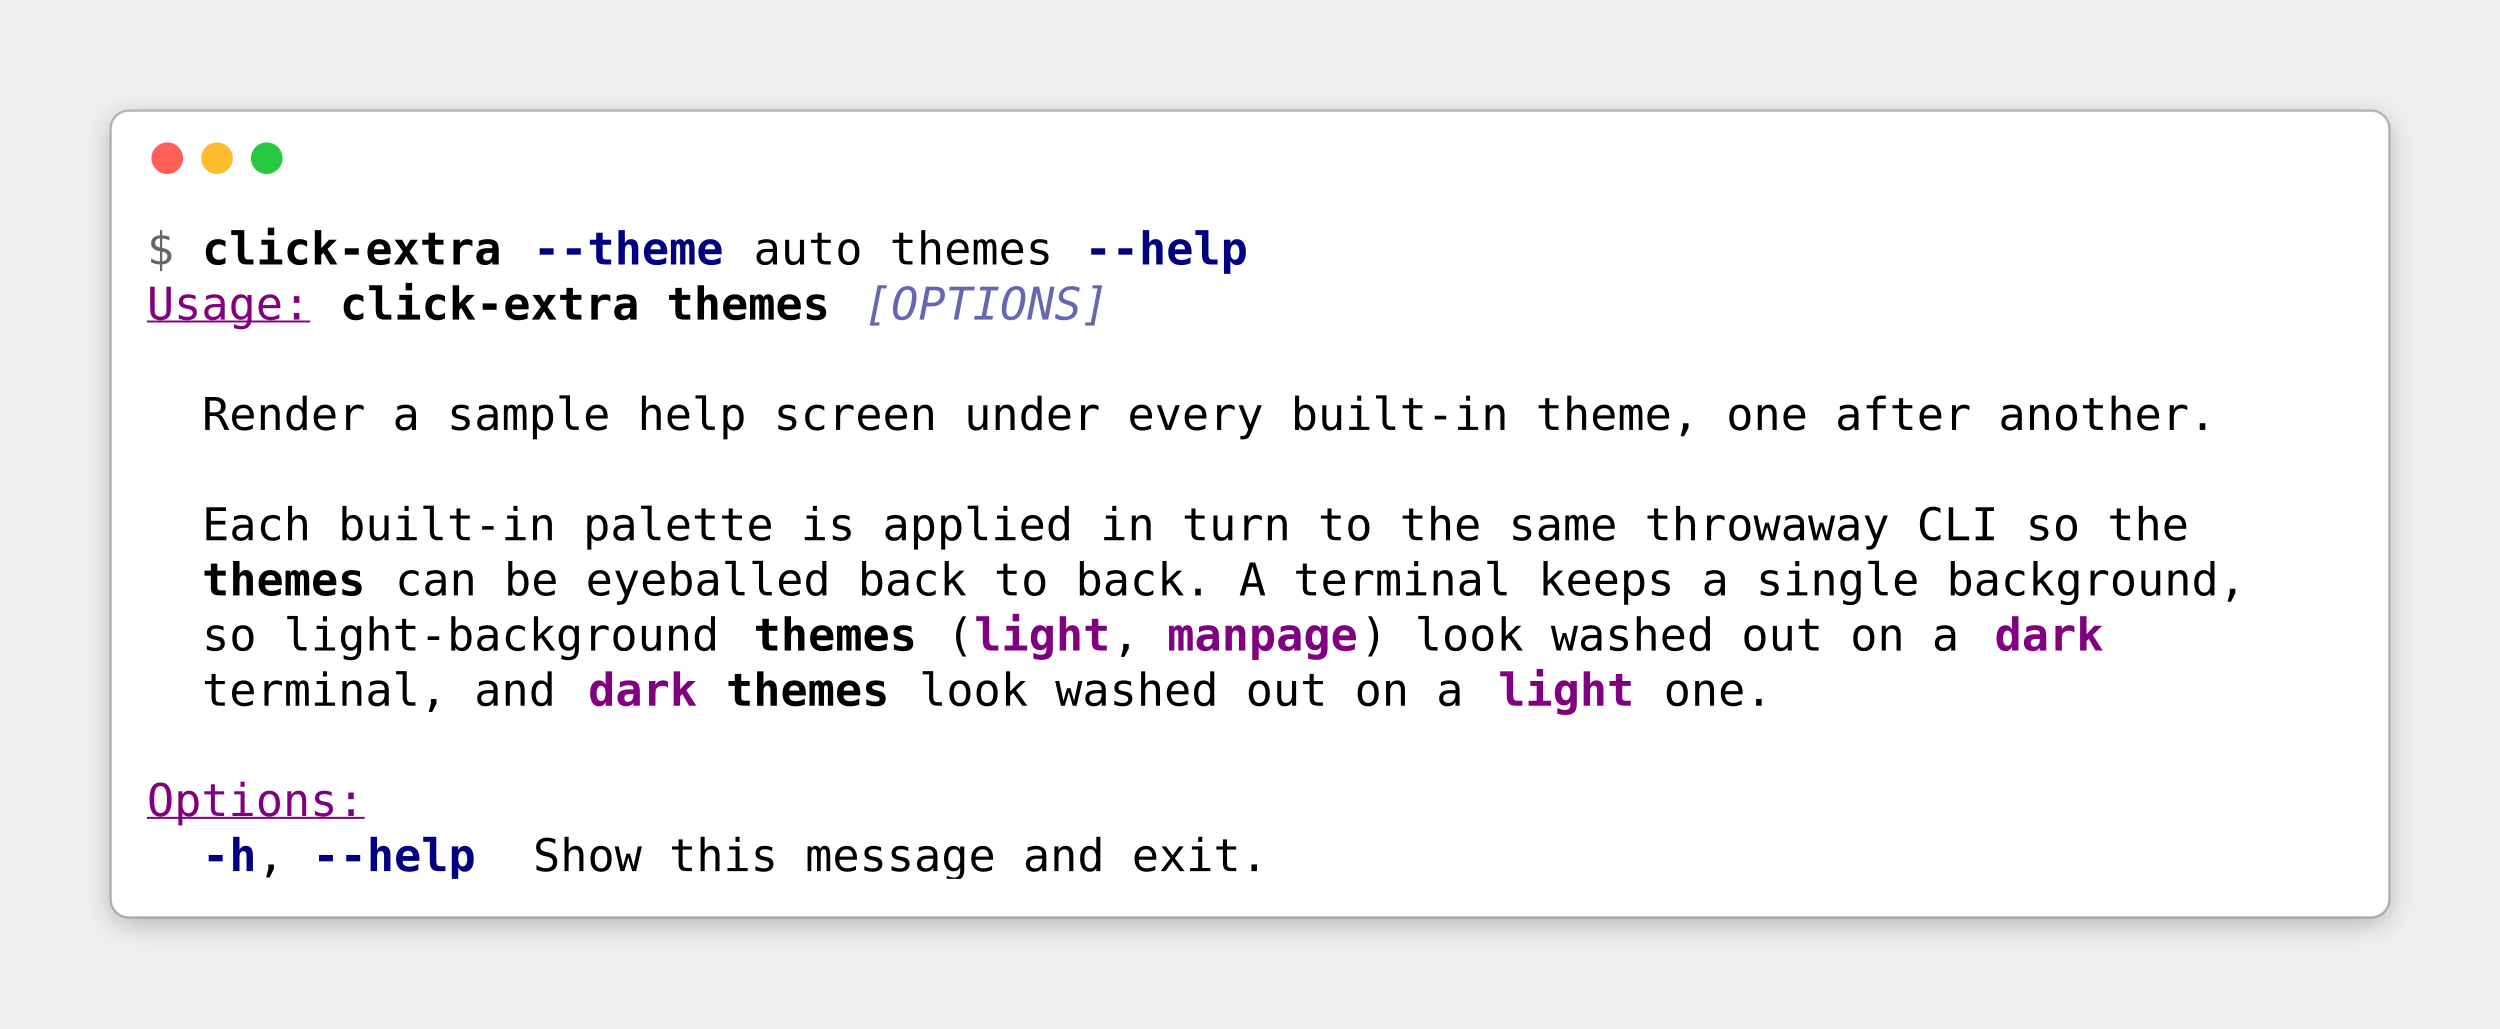
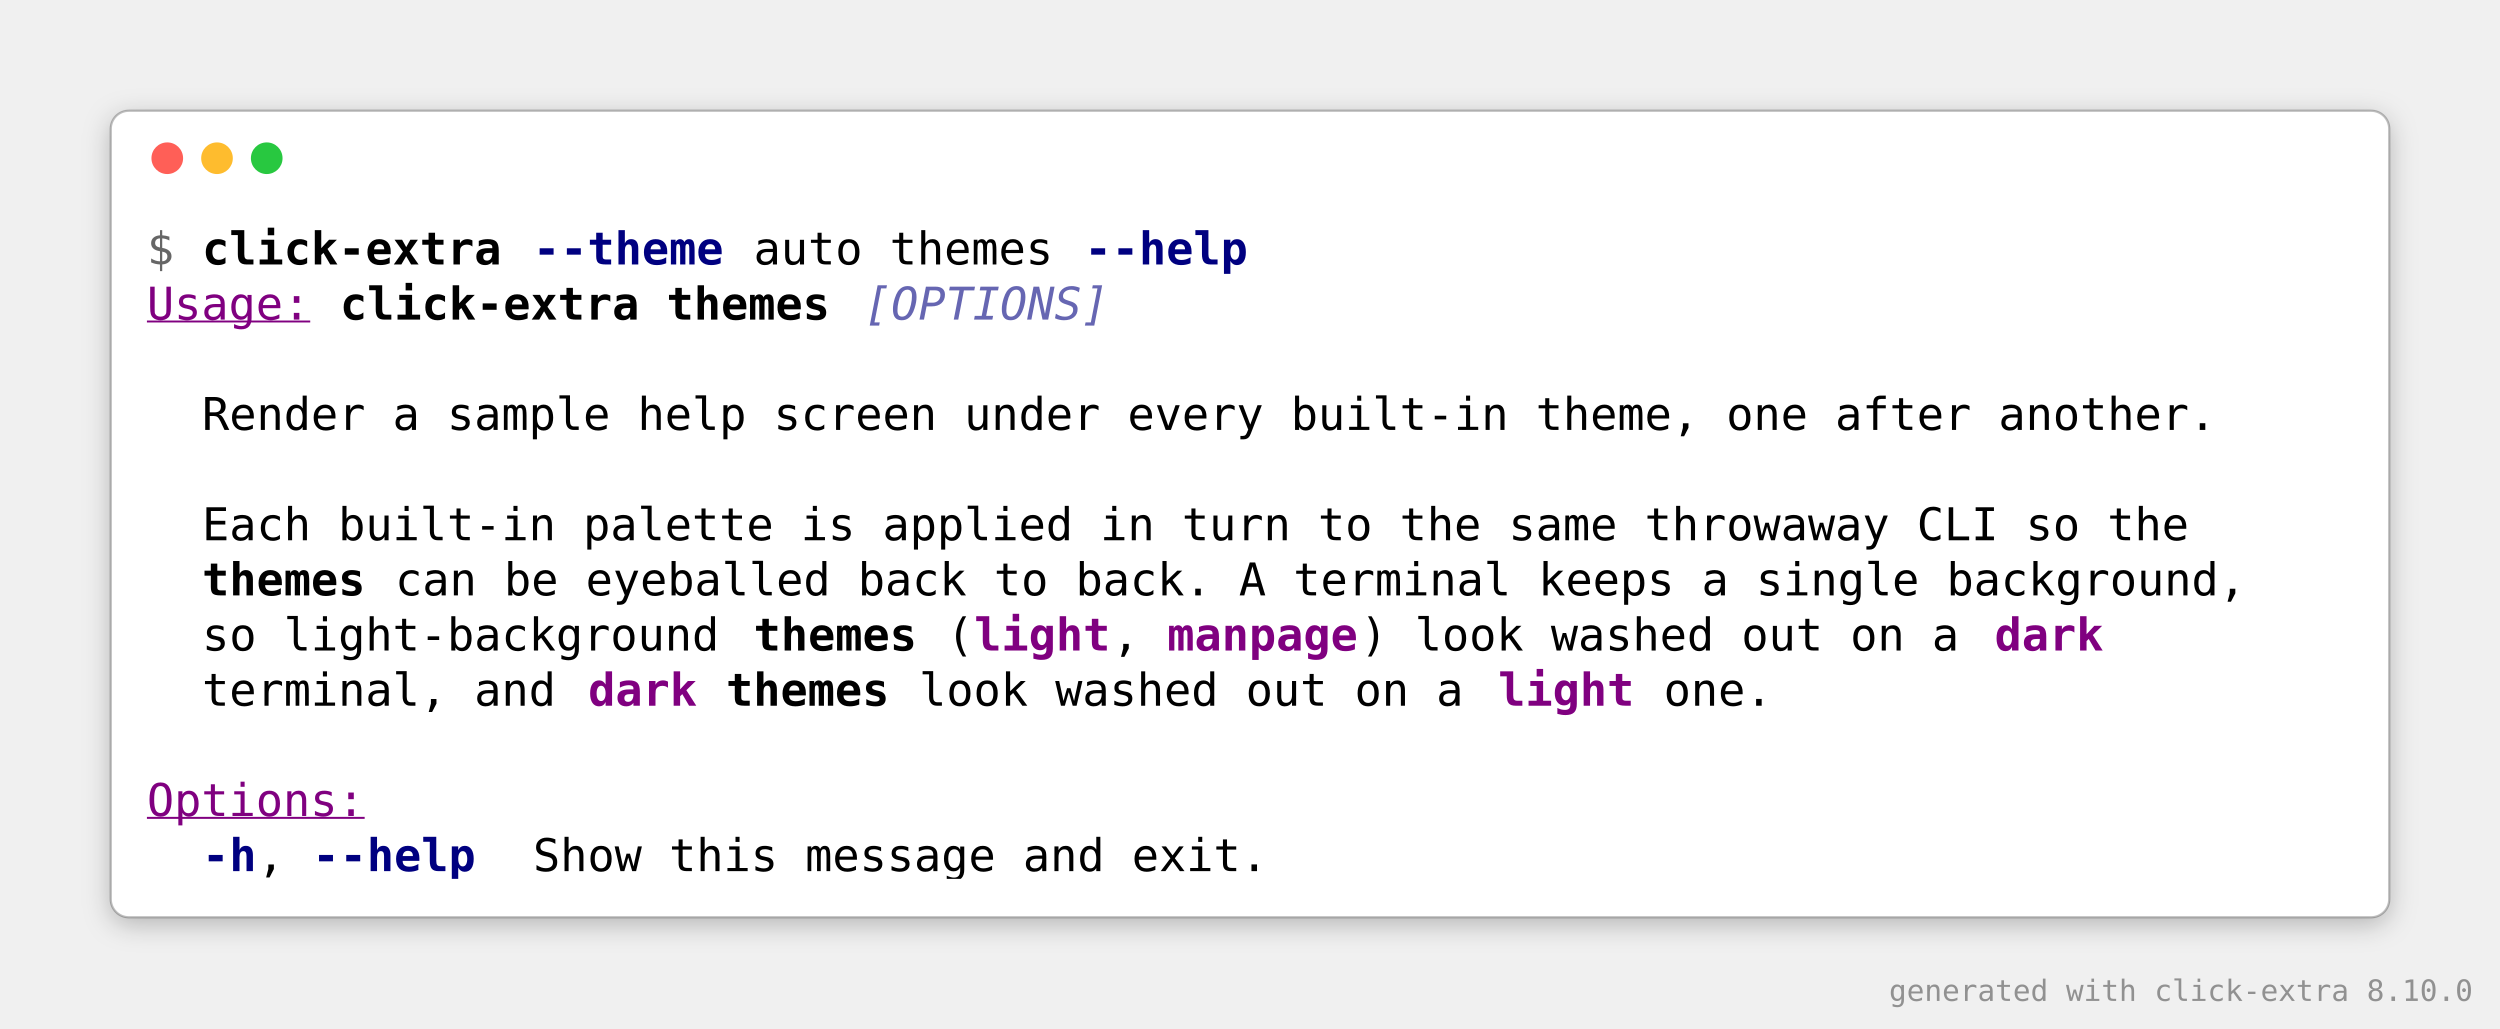
<svg xmlns="http://www.w3.org/2000/svg" class="rich-terminal" viewBox="0 0 1106 454.8">
  <style>

    @font-face {
        font-family: "Fira Code";
        src: local("FiraCode-Regular"),
                url("https://cdnjs.cloudflare.com/ajax/libs/firacode/6.2.0/woff2/FiraCode-Regular.woff2") format("woff2"),
                url("https://cdnjs.cloudflare.com/ajax/libs/firacode/6.2.0/woff/FiraCode-Regular.woff") format("woff");
        font-style: normal;
        font-weight: 400;
    }
    @font-face {
        font-family: "Fira Code";
        src: local("FiraCode-Bold"),
                url("https://cdnjs.cloudflare.com/ajax/libs/firacode/6.2.0/woff2/FiraCode-Bold.woff2") format("woff2"),
                url("https://cdnjs.cloudflare.com/ajax/libs/firacode/6.2.0/woff/FiraCode-Bold.woff") format("woff");
        font-style: bold;
        font-weight: 700;
    }

    .auto-theme-light-screen-matrix {
        font-family: Fira Code, monospace;
        font-size: 20px;
        line-height: 24.4px;
        font-variant-east-asian: full-width;
    }

    .auto-theme-light-screen-title {
        font-size: 18px;
        font-weight: bold;
        font-family: arial;
    }

    .auto-theme-light-screen-r1 { fill: #666666 }
.auto-theme-light-screen-r2 { fill: #000000 }
.auto-theme-light-screen-r3 { fill: #000000;font-weight: bold }
.auto-theme-light-screen-r4 { fill: #000080;font-weight: bold }
.auto-theme-light-screen-r5 { fill: #800080;text-decoration: underline; }
.auto-theme-light-screen-r6 { fill: #6666b2;font-style: italic; }
.auto-theme-light-screen-r7 { fill: #800080;font-weight: bold }
    </style>
  <defs>
    <clipPath id="auto-theme-light-screen-clip-terminal">
      <rect x="0" y="0" width="975.0" height="291.8" />
    </clipPath>
    <clipPath id="auto-theme-light-screen-line-0">
      <rect x="0" y="1.5" width="976" height="24.65" />
    </clipPath>
    <clipPath id="auto-theme-light-screen-line-1">
      <rect x="0" y="25.9" width="976" height="24.65" />
    </clipPath>
    <clipPath id="auto-theme-light-screen-line-2">
      <rect x="0" y="50.3" width="976" height="24.65" />
    </clipPath>
    <clipPath id="auto-theme-light-screen-line-3">
      <rect x="0" y="74.7" width="976" height="24.65" />
    </clipPath>
    <clipPath id="auto-theme-light-screen-line-4">
      <rect x="0" y="99.1" width="976" height="24.65" />
    </clipPath>
    <clipPath id="auto-theme-light-screen-line-5">
      <rect x="0" y="123.5" width="976" height="24.65" />
    </clipPath>
    <clipPath id="auto-theme-light-screen-line-6">
      <rect x="0" y="147.9" width="976" height="24.65" />
    </clipPath>
    <clipPath id="auto-theme-light-screen-line-7">
      <rect x="0" y="172.3" width="976" height="24.65" />
    </clipPath>
    <clipPath id="auto-theme-light-screen-line-8">
      <rect x="0" y="196.7" width="976" height="24.65" />
    </clipPath>
    <clipPath id="auto-theme-light-screen-line-9">
      <rect x="0" y="221.1" width="976" height="24.65" />
    </clipPath>
    <clipPath id="auto-theme-light-screen-line-10">
      <rect x="0" y="245.5" width="976" height="24.65" />
    </clipPath>
    <filter id="auto-theme-light-screen-shadow" x="-50%" y="-50%" width="200%" height="200%">
      <feDropShadow dx="0" dy="3" stdDeviation="6" flood-color="rgba(0,0,0,0.25)" />
    </filter>
  </defs>
  <g transform="translate(48, 48)">
    <rect fill="#ffffff" stroke="rgba(0,0,0,0.25)" stroke-width="1" x="1" y="1" width="1008" height="356.8" rx="8" filter="url(#auto-theme-light-screen-shadow)" />
    <g transform="translate(26,22)">
      <circle cx="0" cy="0" r="7" fill="#ff5f57" />
      <circle cx="22" cy="0" r="7" fill="#febc2e" />
      <circle cx="44" cy="0" r="7" fill="#28c840" />
    </g>
    <g transform="translate(17, 49)" clip-path="url(#auto-theme-light-screen-clip-terminal)">
      <g class="auto-theme-light-screen-matrix">
        <text class="auto-theme-light-screen-r1" x="0" y="20" textLength="12.2" clip-path="url(#auto-theme-light-screen-line-0)">$</text>
        <text class="auto-theme-light-screen-r3" x="24.4" y="20" textLength="134.2" clip-path="url(#auto-theme-light-screen-line-0)">click-extra</text>
        <text class="auto-theme-light-screen-r4" x="170.8" y="20" textLength="85.4" clip-path="url(#auto-theme-light-screen-line-0)">--theme</text>
        <text class="auto-theme-light-screen-r2" x="268.4" y="20" textLength="134.2" clip-path="url(#auto-theme-light-screen-line-0)">auto themes</text>
        <text class="auto-theme-light-screen-r4" x="414.8" y="20" textLength="73.2" clip-path="url(#auto-theme-light-screen-line-0)">--help</text>
        <text class="auto-theme-light-screen-r2" x="976" y="20" textLength="12.2" clip-path="url(#auto-theme-light-screen-line-0)">
</text>
        <text class="auto-theme-light-screen-r5" x="0" y="44.4" textLength="73.2" clip-path="url(#auto-theme-light-screen-line-1)">Usage:</text>
        <text class="auto-theme-light-screen-r3" x="85.4" y="44.4" textLength="219.6" clip-path="url(#auto-theme-light-screen-line-1)">click-extra themes</text>
        <text class="auto-theme-light-screen-r6" x="317.2" y="44.4" textLength="109.8" clip-path="url(#auto-theme-light-screen-line-1)">[OPTIONS]</text>
        <text class="auto-theme-light-screen-r2" x="976" y="44.4" textLength="12.2" clip-path="url(#auto-theme-light-screen-line-1)">
</text>
        <text class="auto-theme-light-screen-r2" x="976" y="68.8" textLength="12.2" clip-path="url(#auto-theme-light-screen-line-2)">
</text>
        <text class="auto-theme-light-screen-r2" x="24.4" y="93.2" textLength="902.8" clip-path="url(#auto-theme-light-screen-line-3)">Render a sample help screen under every built-in theme, one after another.</text>
        <text class="auto-theme-light-screen-r2" x="976" y="93.2" textLength="12.2" clip-path="url(#auto-theme-light-screen-line-3)">
</text>
        <text class="auto-theme-light-screen-r2" x="976" y="117.6" textLength="12.2" clip-path="url(#auto-theme-light-screen-line-4)">
</text>
        <text class="auto-theme-light-screen-r2" x="24.4" y="142" textLength="890.6" clip-path="url(#auto-theme-light-screen-line-5)">Each built-in palette is applied in turn to the same throwaway CLI so the</text>
        <text class="auto-theme-light-screen-r2" x="976" y="142" textLength="12.2" clip-path="url(#auto-theme-light-screen-line-5)">
</text>
        <text class="auto-theme-light-screen-r3" x="24.4" y="166.4" textLength="73.2" clip-path="url(#auto-theme-light-screen-line-6)">themes</text>
        <text class="auto-theme-light-screen-r2" x="109.8" y="166.4" textLength="829.6" clip-path="url(#auto-theme-light-screen-line-6)">can be eyeballed back to back. A terminal keeps a single background,</text>
        <text class="auto-theme-light-screen-r2" x="976" y="166.4" textLength="12.2" clip-path="url(#auto-theme-light-screen-line-6)">
</text>
        <text class="auto-theme-light-screen-r2" x="24.4" y="190.8" textLength="231.8" clip-path="url(#auto-theme-light-screen-line-7)">so light-background</text>
        <text class="auto-theme-light-screen-r3" x="268.4" y="190.8" textLength="73.2" clip-path="url(#auto-theme-light-screen-line-7)">themes</text>
        <text class="auto-theme-light-screen-r2" x="353.8" y="190.8" textLength="12.2" clip-path="url(#auto-theme-light-screen-line-7)">(</text>
        <text class="auto-theme-light-screen-r7" x="366" y="190.8" textLength="61" clip-path="url(#auto-theme-light-screen-line-7)">light</text>
        <text class="auto-theme-light-screen-r2" x="427" y="190.8" textLength="12.2" clip-path="url(#auto-theme-light-screen-line-7)">,</text>
        <text class="auto-theme-light-screen-r7" x="451.4" y="190.8" textLength="85.4" clip-path="url(#auto-theme-light-screen-line-7)">manpage</text>
        <text class="auto-theme-light-screen-r2" x="536.8" y="190.8" textLength="268.4" clip-path="url(#auto-theme-light-screen-line-7)">) look washed out on a</text>
        <text class="auto-theme-light-screen-r7" x="817.4" y="190.8" textLength="48.8" clip-path="url(#auto-theme-light-screen-line-7)">dark</text>
        <text class="auto-theme-light-screen-r2" x="976" y="190.8" textLength="12.2" clip-path="url(#auto-theme-light-screen-line-7)">
</text>
        <text class="auto-theme-light-screen-r2" x="24.4" y="215.2" textLength="158.6" clip-path="url(#auto-theme-light-screen-line-8)">terminal, and</text>
        <text class="auto-theme-light-screen-r7" x="195.2" y="215.2" textLength="48.8" clip-path="url(#auto-theme-light-screen-line-8)">dark</text>
        <text class="auto-theme-light-screen-r3" x="256.2" y="215.2" textLength="73.2" clip-path="url(#auto-theme-light-screen-line-8)">themes</text>
        <text class="auto-theme-light-screen-r2" x="341.6" y="215.2" textLength="244" clip-path="url(#auto-theme-light-screen-line-8)">look washed out on a</text>
        <text class="auto-theme-light-screen-r7" x="597.8" y="215.2" textLength="61" clip-path="url(#auto-theme-light-screen-line-8)">light</text>
        <text class="auto-theme-light-screen-r2" x="671" y="215.2" textLength="48.8" clip-path="url(#auto-theme-light-screen-line-8)">one.</text>
        <text class="auto-theme-light-screen-r2" x="976" y="215.2" textLength="12.2" clip-path="url(#auto-theme-light-screen-line-8)">
</text>
        <text class="auto-theme-light-screen-r2" x="976" y="239.6" textLength="12.2" clip-path="url(#auto-theme-light-screen-line-9)">
</text>
        <text class="auto-theme-light-screen-r5" x="0" y="264" textLength="97.6" clip-path="url(#auto-theme-light-screen-line-10)">Options:</text>
        <text class="auto-theme-light-screen-r2" x="976" y="264" textLength="12.2" clip-path="url(#auto-theme-light-screen-line-10)">
</text>
        <text class="auto-theme-light-screen-r4" x="24.4" y="288.4" textLength="24.4" clip-path="url(#auto-theme-light-screen-line-11)">-h</text>
        <text class="auto-theme-light-screen-r2" x="48.8" y="288.4" textLength="12.2" clip-path="url(#auto-theme-light-screen-line-11)">,</text>
        <text class="auto-theme-light-screen-r4" x="73.2" y="288.4" textLength="73.2" clip-path="url(#auto-theme-light-screen-line-11)">--help</text>
        <text class="auto-theme-light-screen-r2" x="170.8" y="288.4" textLength="329.4" clip-path="url(#auto-theme-light-screen-line-11)">Show this message and exit.</text>
        <text class="auto-theme-light-screen-r2" x="976" y="288.4" textLength="12.2" clip-path="url(#auto-theme-light-screen-line-11)">
</text>
      </g>
    </g>
  </g>
+   <text class="watermark" x="1094" y="442.8" text-anchor="end" fill="rgba(128,128,128,0.85)" font-family="'Fira Code', 'Cascadia Code', Menlo, Consolas, monospace" font-size="13">generated with click-extra 8.10.0</text>
</svg>
